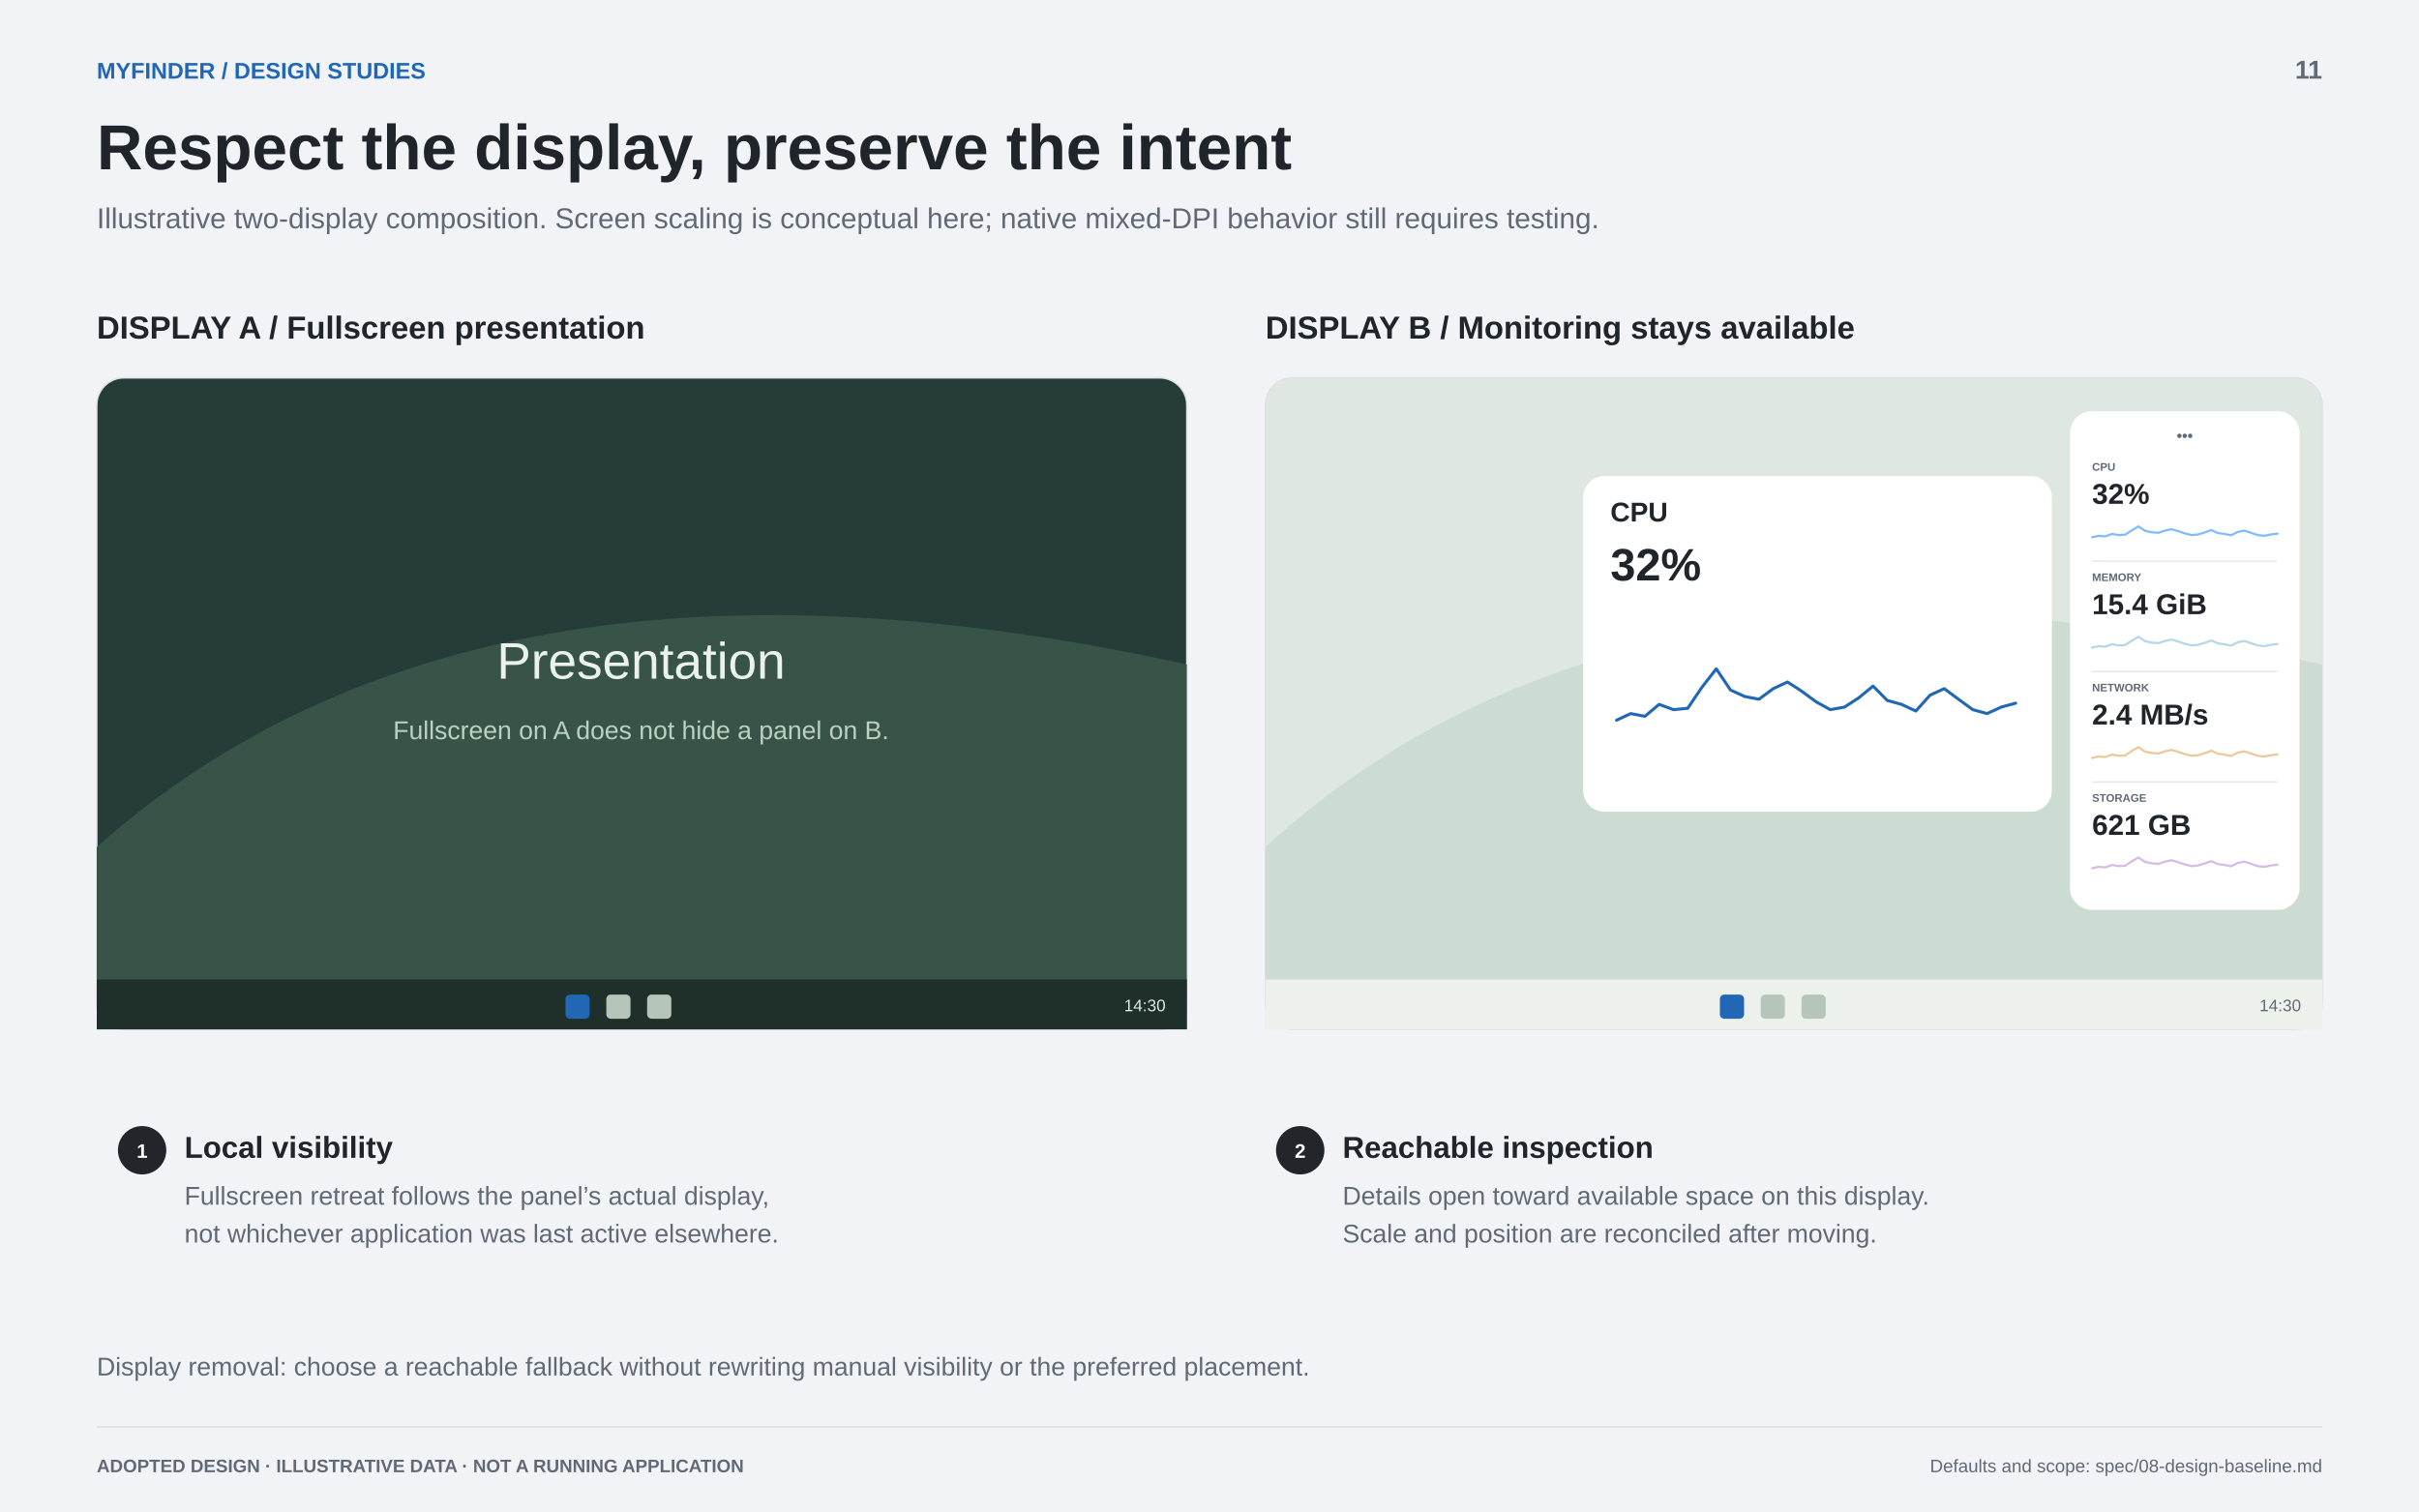
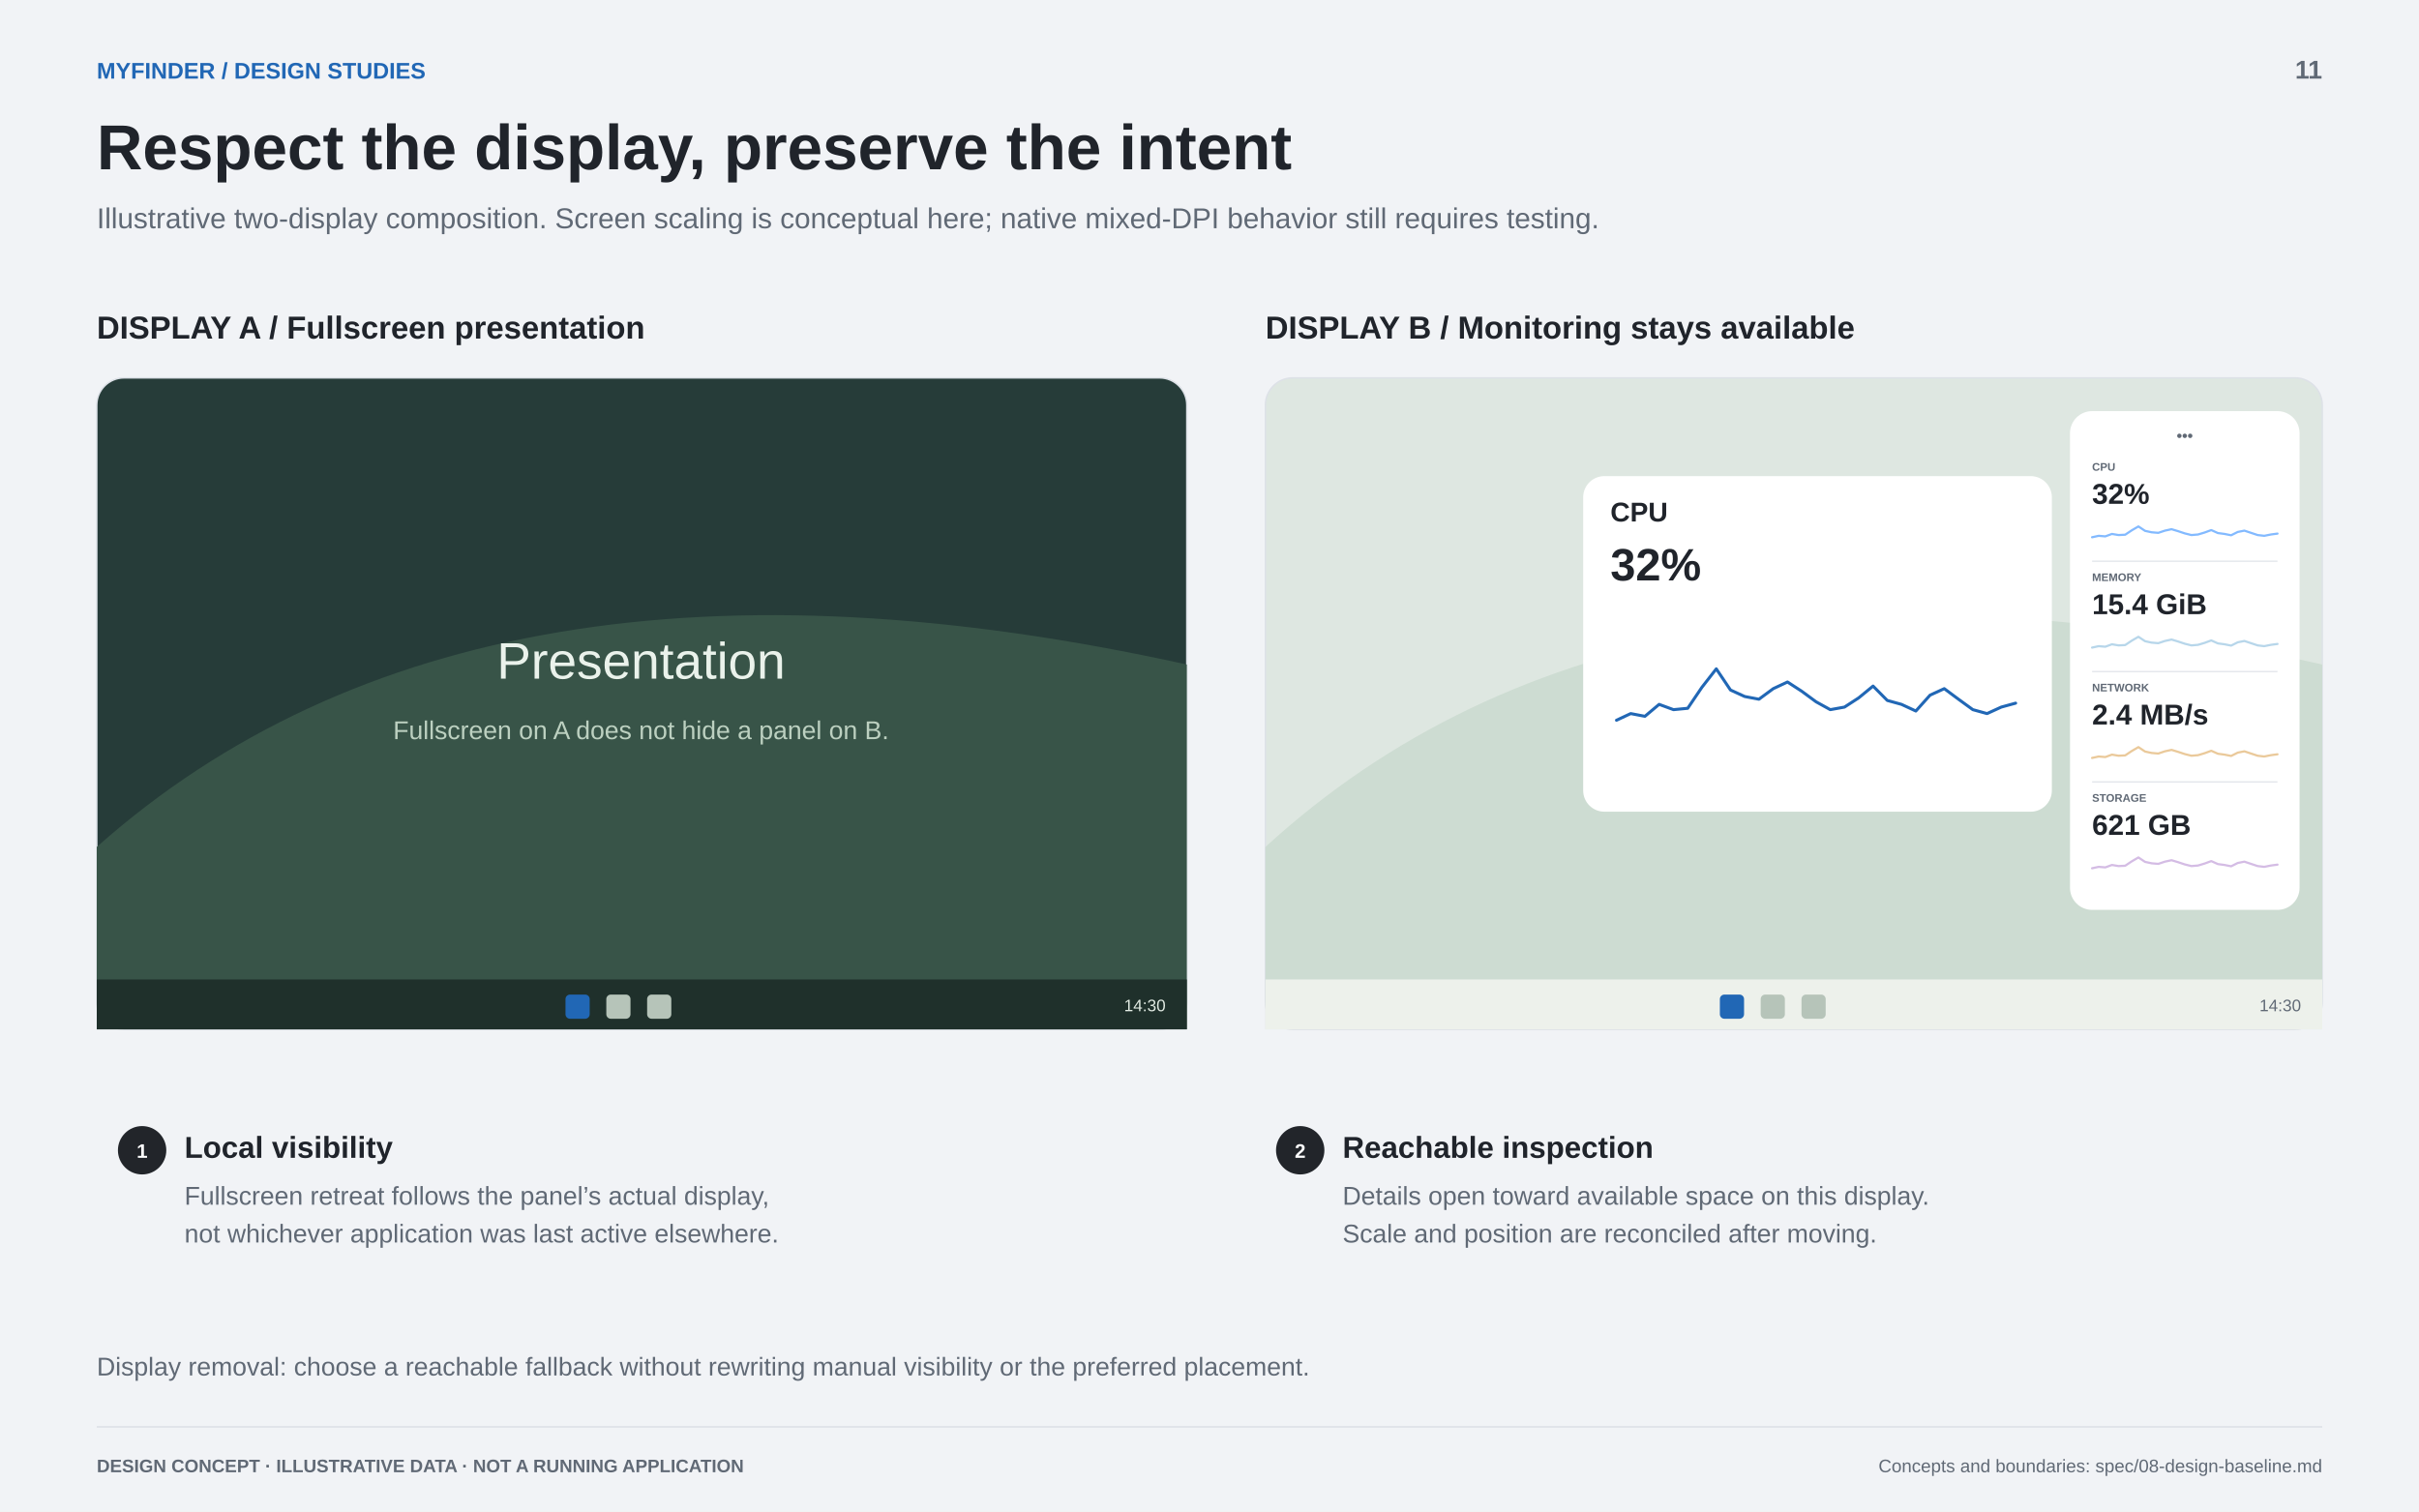
<svg xmlns="http://www.w3.org/2000/svg" width="1600" height="1000" viewBox="0 0 1600 1000">
  <defs>
    <filter id="shadow" x="-15%" y="-15%" width="130%" height="140%">
      <feDropShadow dx="0" dy="9" stdDeviation="16" flood-color="#263D37" flood-opacity="0.10" />
    </filter>
  </defs>
  <g font-family="Segoe UI, Arial, sans-serif">
    <rect x="0" y="0" width="1600" height="1000" rx="0" fill="#F1F3F6" stroke="none" />
    <text x="64" y="52" fill="#2167B5" font-size="15" font-weight="700" text-anchor="start">MYFINDER  /  DESIGN STUDIES</text>
    <text x="1536" y="52" fill="#606975" font-size="17" font-weight="600" text-anchor="end">11</text>
    <text x="64" y="112" fill="#20242B" font-size="42" font-weight="600" text-anchor="start">Respect the display, preserve the intent</text>
    <text x="64" y="151" fill="#606975" font-size="19" font-weight="400" text-anchor="start">Illustrative two-display composition. Screen scaling is conceptual here; native mixed-DPI behavior still requires testing.</text>
    <text x="64" y="224" fill="#20242B" font-size="21" font-weight="600" text-anchor="start">DISPLAY A / Fullscreen presentation</text>
    <text x="837" y="224" fill="#20242B" font-size="21" font-weight="600" text-anchor="start">DISPLAY B / Monitoring stays available</text>
    <rect x="64" y="250" width="721" height="431" rx="18" fill="#263C39" stroke="#DDE1E7" />
    <path d="M64,560.32 Q316.35,336.2 785,439.64 L785,681 L64,681 Z" fill="#385448" />
    <rect x="64" y="648" width="721" height="33" rx="0" fill="#1F302B" stroke="none" />
    <rect x="374.03" y="658" width="16" height="16" rx="3" fill="#2167B5" stroke="none" />
    <rect x="401.03" y="658" width="16" height="16" rx="3" fill="#B6C4B9" stroke="none" />
    <rect x="428.03" y="658" width="16" height="16" rx="3" fill="#B6C4B9" stroke="none" />
    <text x="771" y="669" fill="#E2EBE3" font-size="11" font-weight="400" text-anchor="end">14:30</text>
    <text x="424" y="449" fill="#EAF2EB" font-size="34" font-weight="500" text-anchor="middle">Presentation</text>
    <text x="424" y="489" fill="#BCD0C0" font-size="17" font-weight="400" text-anchor="middle">Fullscreen on A does not hide a panel on B.</text>
    <rect x="837" y="250" width="699" height="431" rx="18" fill="#DEE7E1" stroke="#DDE1E7" />
    <path d="M837,560.32 Q1081.65,336.2 1536,439.64 L1536,681 L837,681 Z" fill="#CDDCD2" />
    <rect x="837" y="648" width="699" height="33" rx="0" fill="#EDF1EB" stroke="none" />
    <rect x="1137.57" y="658" width="16" height="16" rx="3" fill="#2167B5" stroke="none" />
    <rect x="1164.57" y="658" width="16" height="16" rx="3" fill="#B6C4B9" stroke="none" />
    <rect x="1191.57" y="658" width="16" height="16" rx="3" fill="#B6C4B9" stroke="none" />
    <text x="1522" y="669" fill="#606975" font-size="11" font-weight="400" text-anchor="end">14:30</text>
    <g transform="translate(1369.16,272) scale(0.73)">
      <rect x="0" y="0" width="208" height="452" rx="20" fill="#FFFFFF" stroke="none" />
      <text x="104" y="27" fill="#606975" font-size="14" font-weight="600" text-anchor="middle">•••</text>
      <text x="20" y="54" fill="#606975" font-size="10" font-weight="600" text-anchor="start">CPU</text>
      <text x="20" y="84" fill="#20242B" font-size="26" font-weight="600" text-anchor="start">32%</text>
      <path d="M20.0,114.3 L26.0,113.0 L32.0,113.5 L38.0,111.3 L44.0,112.3 L50.0,112.0 L56.0,108.0 L62.0,104.5 L68.0,108.5 L74.0,109.8 L80.0,110.3 L86.0,108.3 L92.0,107.0 L98.0,108.8 L104.0,110.8 L110.0,112.3 L116.0,111.8 L122.0,110.0 L128.0,107.8 L134.0,110.5 L140.0,111.3 L146.0,112.5 L152.0,109.5 L158.0,108.3 L164.0,110.3 L170.0,112.3 L176.0,113.0 L182.0,111.8 L188.0,111.0" fill="none" stroke="#83BAFF" stroke-width="2" stroke-linejoin="round" stroke-linecap="round" />
      <line x1="20" y1="136" x2="188" y2="136" stroke="#DDE1E7" stroke-width="1" />
      <text x="20" y="154" fill="#606975" font-size="10" font-weight="600" text-anchor="start">MEMORY</text>
      <text x="20" y="184" fill="#20242B" font-size="26" font-weight="600" text-anchor="start">15.4 GiB</text>
      <path d="M20.0,214.3 L26.0,213.0 L32.0,213.5 L38.0,211.3 L44.0,212.3 L50.0,212.0 L56.0,208.0 L62.0,204.5 L68.0,208.5 L74.0,209.8 L80.0,210.3 L86.0,208.3 L92.0,207.0 L98.0,208.8 L104.0,210.8 L110.0,212.3 L116.0,211.8 L122.0,210.0 L128.0,207.8 L134.0,210.5 L140.0,211.3 L146.0,212.5 L152.0,209.5 L158.0,208.3 L164.0,210.3 L170.0,212.3 L176.0,213.0 L182.0,211.8 L188.0,211.0" fill="none" stroke="#B7D6EA" stroke-width="2" stroke-linejoin="round" stroke-linecap="round" />
      <line x1="20" y1="236" x2="188" y2="236" stroke="#DDE1E7" stroke-width="1" />
      <text x="20" y="254" fill="#606975" font-size="10" font-weight="600" text-anchor="start">NETWORK</text>
      <text x="20" y="284" fill="#20242B" font-size="26" font-weight="600" text-anchor="start">2.4 MB/s</text>
      <path d="M20.0,314.3 L26.0,313.0 L32.0,313.5 L38.0,311.3 L44.0,312.3 L50.0,312.0 L56.0,308.0 L62.0,304.5 L68.0,308.5 L74.0,309.8 L80.0,310.3 L86.0,308.3 L92.0,307.0 L98.0,308.8 L104.0,310.8 L110.0,312.3 L116.0,311.8 L122.0,310.0 L128.0,307.8 L134.0,310.5 L140.0,311.3 L146.0,312.5 L152.0,309.5 L158.0,308.3 L164.0,310.3 L170.0,312.3 L176.0,313.0 L182.0,311.8 L188.0,311.0" fill="none" stroke="#EAC99A" stroke-width="2" stroke-linejoin="round" stroke-linecap="round" />
      <line x1="20" y1="336" x2="188" y2="336" stroke="#DDE1E7" stroke-width="1" />
      <text x="20" y="354" fill="#606975" font-size="10" font-weight="600" text-anchor="start">STORAGE</text>
      <text x="20" y="384" fill="#20242B" font-size="26" font-weight="600" text-anchor="start">621 GB</text>
      <path d="M20.0,414.3 L26.0,413.0 L32.0,413.5 L38.0,411.3 L44.0,412.3 L50.0,412.0 L56.0,408.0 L62.0,404.5 L68.0,408.5 L74.0,409.8 L80.0,410.3 L86.0,408.3 L92.0,407.0 L98.0,408.8 L104.0,410.8 L110.0,412.3 L116.0,411.8 L122.0,410.0 L128.0,407.8 L134.0,410.5 L140.0,411.3 L146.0,412.5 L152.0,409.5 L158.0,408.3 L164.0,410.3 L170.0,412.3 L176.0,413.0 L182.0,411.8 L188.0,411.0" fill="none" stroke="#D4BCE4" stroke-width="2" stroke-linejoin="round" stroke-linecap="round" />
    </g>
    <rect x="1047.16" y="315" width="310" height="222" rx="14" fill="#FFFFFF" stroke="none" />
    <text x="1065.16" y="345" fill="#20242B" font-size="18" font-weight="600" text-anchor="start">CPU</text>
    <text x="1065.16" y="384" fill="#20242B" font-size="30" font-weight="600" text-anchor="start">32%</text>
    <path d="M1069.2,476.5 L1078.6,472.1 L1088.0,473.9 L1097.4,466.0 L1106.9,469.5 L1116.3,468.6 L1125.7,454.7 L1135.2,442.5 L1144.6,456.5 L1154.0,460.8 L1163.4,462.6 L1172.9,455.6 L1182.3,451.2 L1191.7,457.3 L1201.2,464.3 L1210.6,469.5 L1220.0,467.8 L1229.4,461.7 L1238.9,453.9 L1248.3,463.4 L1257.7,466.0 L1267.2,470.4 L1276.6,459.9 L1286.0,455.6 L1295.4,462.6 L1304.9,469.5 L1314.3,472.1 L1323.7,467.8 L1333.2,465.2" fill="none" stroke="#2167B5" stroke-width="2" stroke-linejoin="round" stroke-linecap="round" />
    <circle cx="94" cy="761" r="16" fill="#22252A" />
    <text x="94" y="766" fill="white" font-size="13" font-weight="600" text-anchor="middle">1</text>
    <text x="122" y="766" fill="#20242B" font-size="20" font-weight="600" text-anchor="start">Local visibility</text>
    <text x="122" y="797" fill="#606975" font-size="17" font-weight="400" text-anchor="start">Fullscreen retreat follows the panel’s actual display,</text>
    <text x="122" y="822" fill="#606975" font-size="17" font-weight="400" text-anchor="start">not whichever application was last active elsewhere.</text>
    <circle cx="860" cy="761" r="16" fill="#22252A" />
    <text x="860" y="766" fill="white" font-size="13" font-weight="600" text-anchor="middle">2</text>
    <text x="888" y="766" fill="#20242B" font-size="20" font-weight="600" text-anchor="start">Reachable inspection</text>
    <text x="888" y="797" fill="#606975" font-size="17" font-weight="400" text-anchor="start">Details open toward available space on this display.</text>
    <text x="888" y="822" fill="#606975" font-size="17" font-weight="400" text-anchor="start">Scale and position are reconciled after moving.</text>
    <text x="64" y="910" fill="#606975" font-size="17" font-weight="400" text-anchor="start">Display removal: choose a reachable fallback without rewriting manual visibility or the preferred placement.</text>
    <line x1="64" y1="944" x2="1536" y2="944" stroke="#DDE1E7" stroke-width="1" />
-     <text x="64" y="974" fill="#606975" font-size="12" font-weight="600" text-anchor="start">ADOPTED DESIGN · ILLUSTRATIVE DATA · NOT A RUNNING APPLICATION</text>
-     <text x="1536" y="974" fill="#606975" font-size="12" font-weight="400" text-anchor="end">Defaults and scope: spec/08-design-baseline.md</text>
+     <text x="64" y="974" fill="#606975" font-size="12" font-weight="600" text-anchor="start">DESIGN CONCEPT · ILLUSTRATIVE DATA · NOT A RUNNING APPLICATION</text>
+     <text x="1536" y="974" fill="#606975" font-size="12" font-weight="400" text-anchor="end">Concepts and boundaries: spec/08-design-baseline.md</text>
  </g>
</svg>
